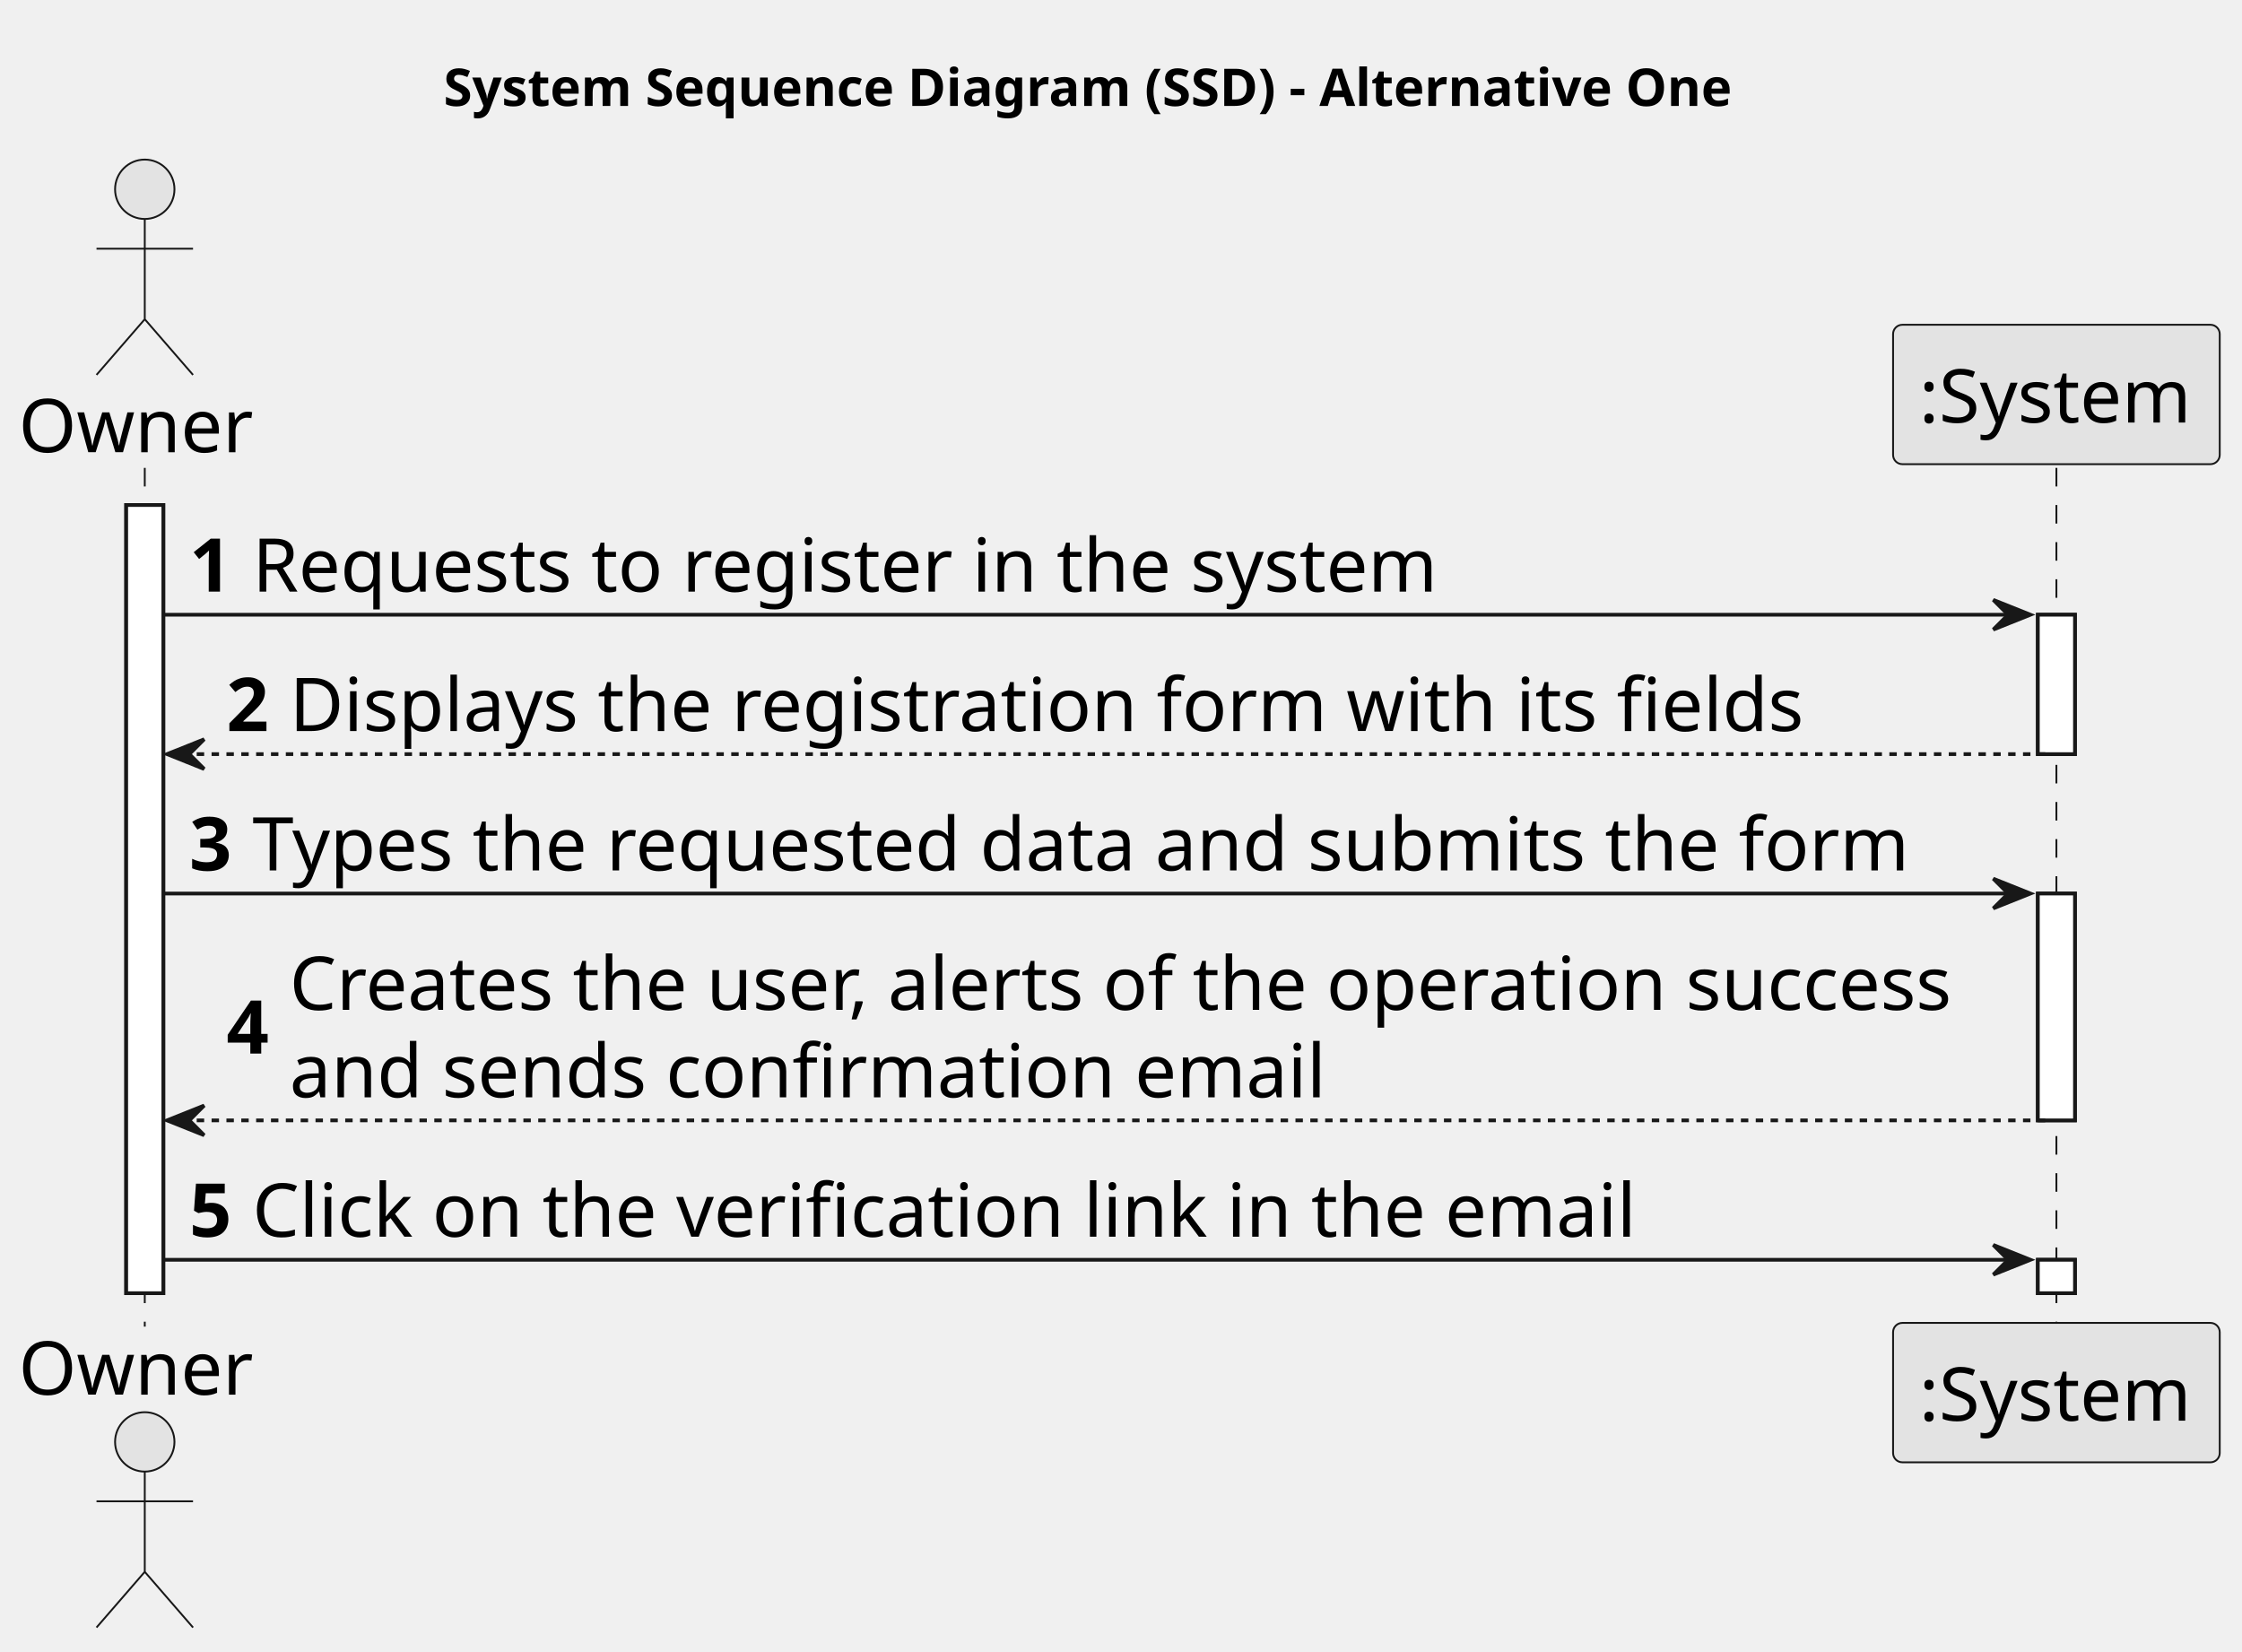
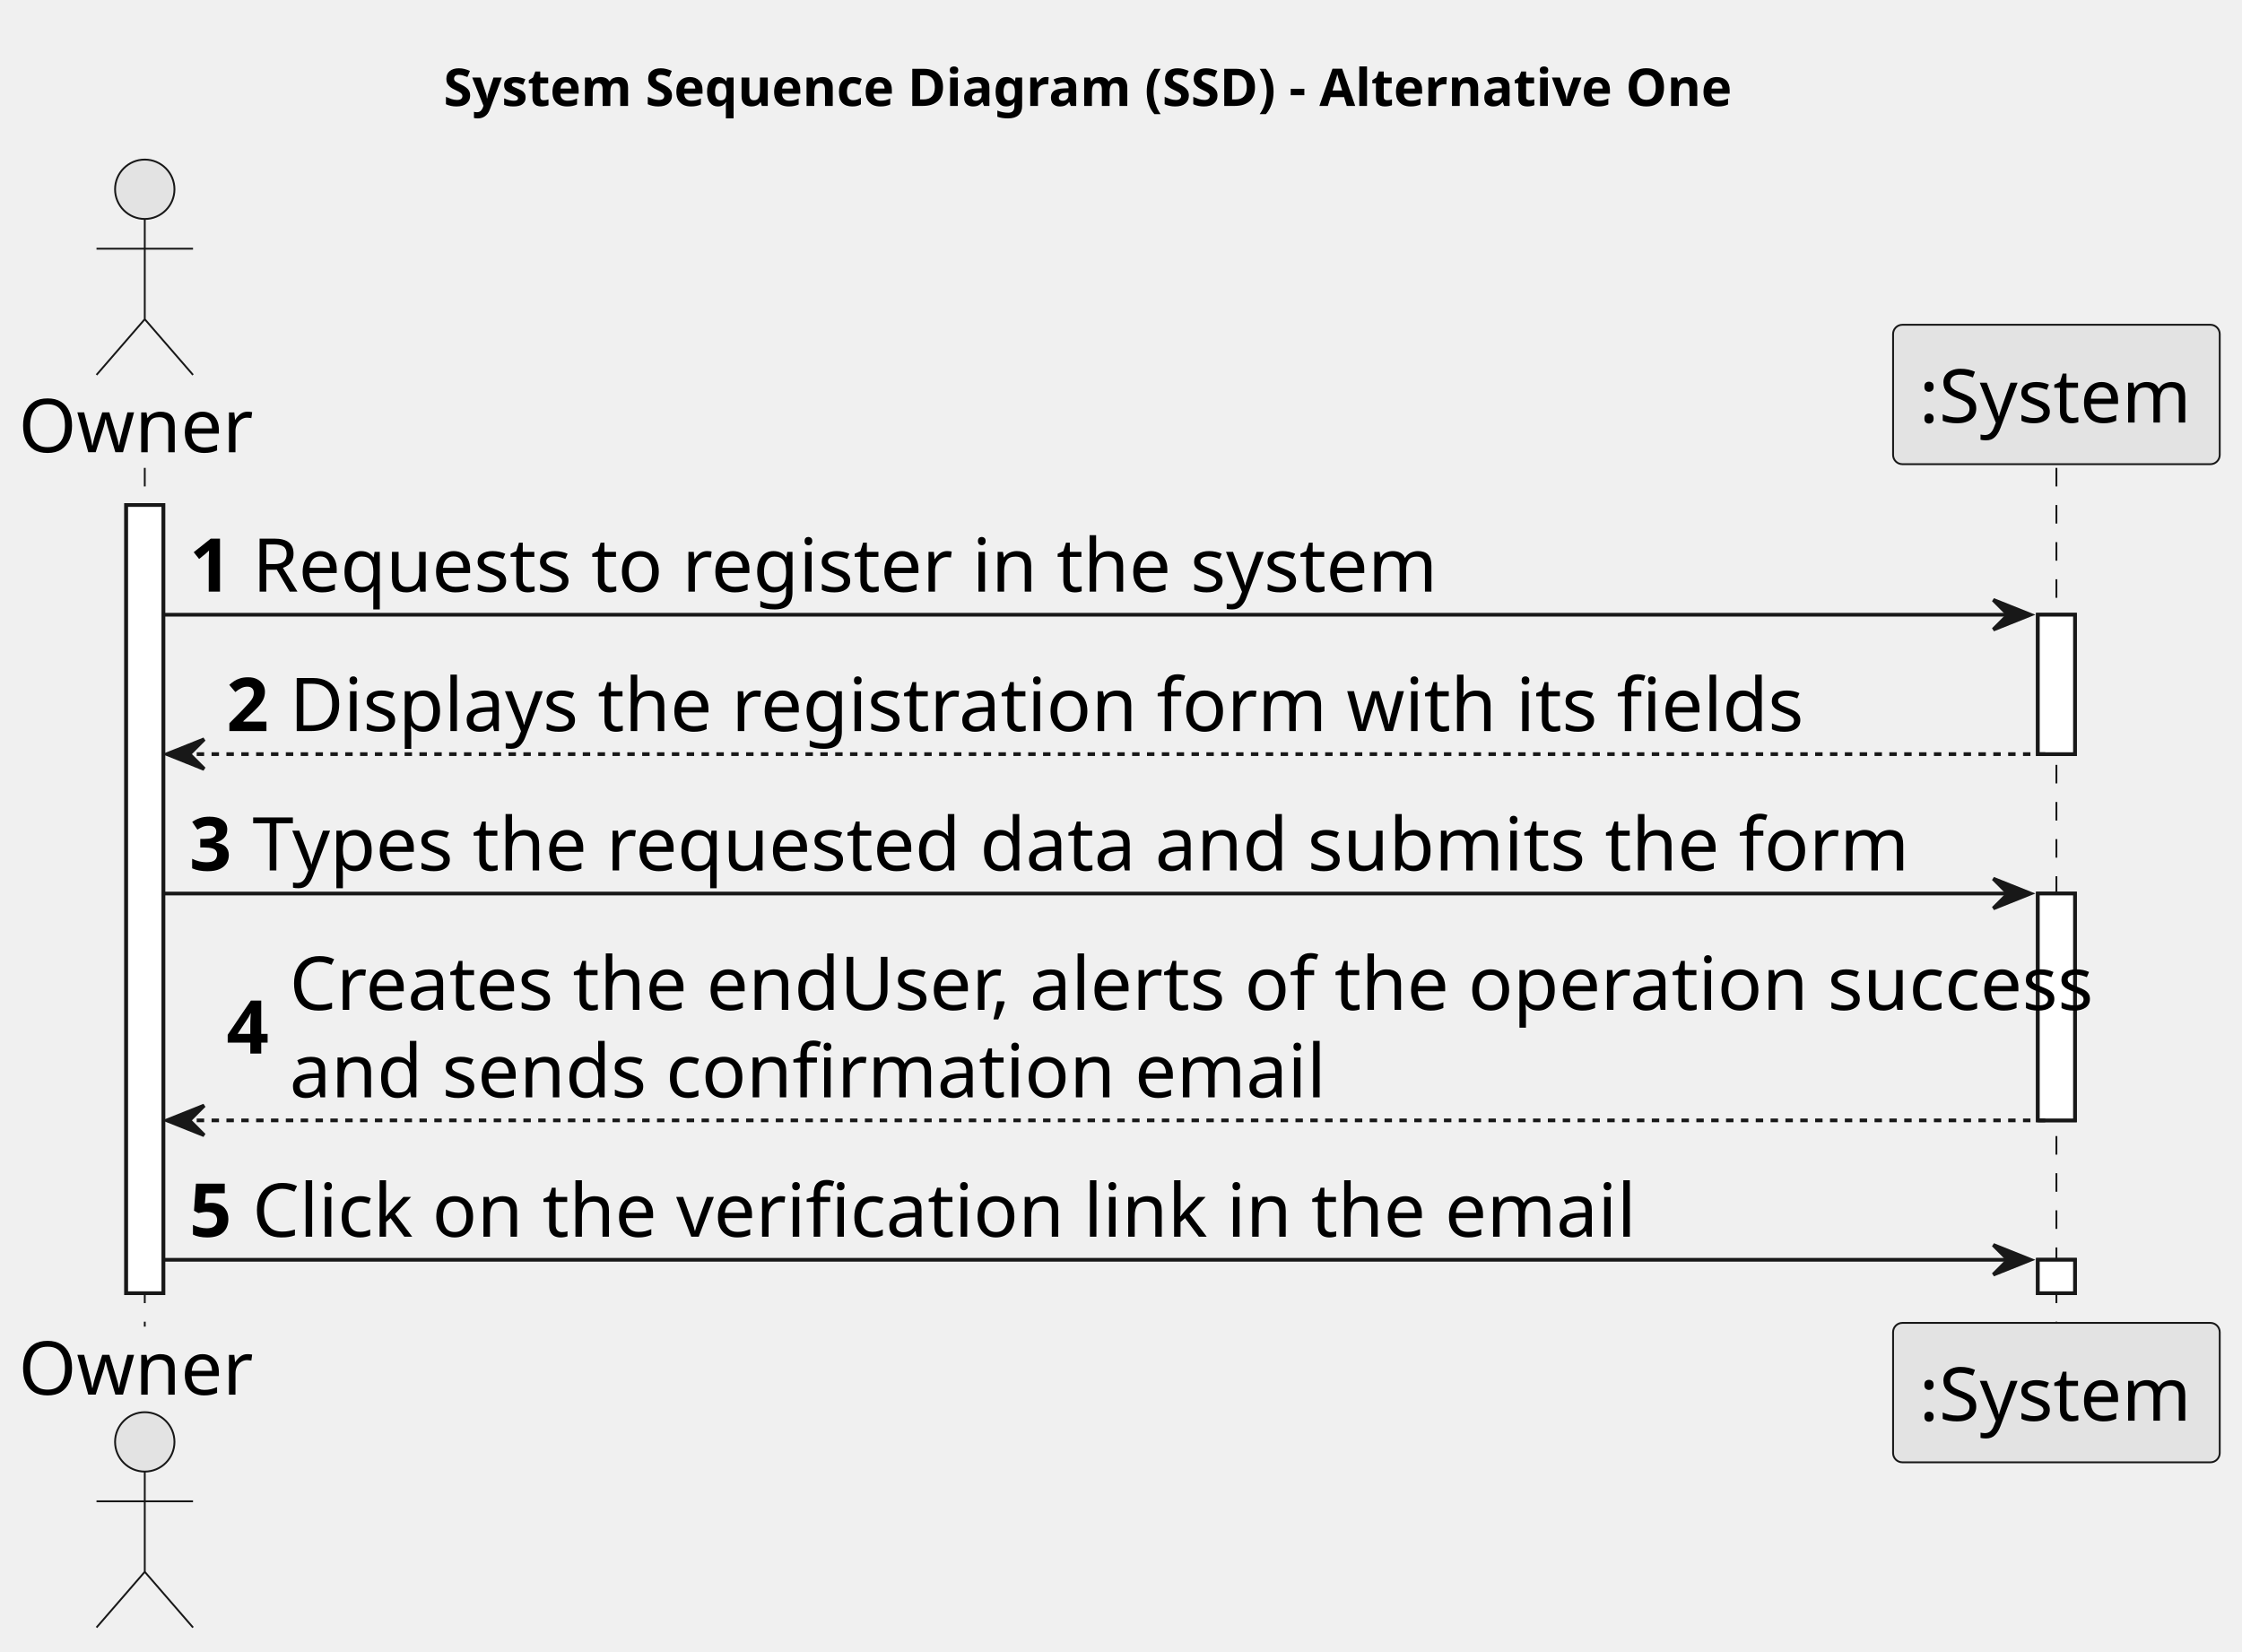
<svg xmlns="http://www.w3.org/2000/svg" contentStyleType="text/css" height="445px" preserveAspectRatio="none" style="width:604px;height:445px;background:#FFFFFF;" version="1.1" viewBox="0 0 604 445" width="604px" zoomAndPan="magnify">
  <defs />
  <g>
    <text fill="#000000" font-family="sans-serif" font-size="14" font-weight="bold" lengthAdjust="spacing" textLength="363" x="119.5" y="28.535">System Sequence Diagram (SSD) - Alternative One</text>
    <rect fill="#FFFFFF" height="212.328" style="stroke:#181818;stroke-width:1.0;" width="10" x="34" y="136.043" />
    <rect fill="#FFFFFF" height="37.555" style="stroke:#181818;stroke-width:1.0;" width="10" x="549" y="165.598" />
    <rect fill="#FFFFFF" height="61.109" style="stroke:#181818;stroke-width:1.0;" width="10" x="549" y="240.707" />
    <rect fill="#FFFFFF" height="9" style="stroke:#181818;stroke-width:1.0;" width="10" x="549" y="339.371" />
    <line style="stroke:#181818;stroke-width:0.5;stroke-dasharray:5.0,5.0;" x1="39" x2="39" y1="126.043" y2="357.371" />
    <line style="stroke:#181818;stroke-width:0.5;stroke-dasharray:5.0,5.0;" x1="554" x2="554" y1="126.043" y2="357.371" />
    <text fill="#000000" font-family="sans-serif" font-size="20" lengthAdjust="spacing" textLength="62" x="5" y="121.824">Owner</text>
    <ellipse cx="39" cy="50.988" fill="#E3E3E3" rx="8" ry="8" style="stroke:#181818;stroke-width:0.5;" />
    <path d="M39,58.988 L39,85.988 M26,66.988 L52,66.988 M39,85.988 L26,100.988 M39,85.988 L52,100.988 " fill="none" style="stroke:#181818;stroke-width:0.5;" />
    <text fill="#000000" font-family="sans-serif" font-size="20" lengthAdjust="spacing" textLength="62" x="5" y="375.707">Owner</text>
    <ellipse cx="39" cy="388.426" fill="#E3E3E3" rx="8" ry="8" style="stroke:#181818;stroke-width:0.5;" />
    <path d="M39,396.426 L39,423.426 M26,404.426 L52,404.426 M39,423.426 L26,438.426 M39,423.426 L52,438.426 " fill="none" style="stroke:#181818;stroke-width:0.5;" />
    <rect fill="#E3E3E3" height="37.555" rx="2.5" ry="2.5" style="stroke:#181818;stroke-width:0.5;" width="88" x="510" y="87.488" />
    <text fill="#000000" font-family="sans-serif" font-size="20" lengthAdjust="spacing" textLength="74" x="517" y="113.824">:System</text>
    <rect fill="#E3E3E3" height="37.555" rx="2.5" ry="2.5" style="stroke:#181818;stroke-width:0.5;" width="88" x="510" y="356.371" />
    <text fill="#000000" font-family="sans-serif" font-size="20" lengthAdjust="spacing" textLength="74" x="517" y="382.707">:System</text>
    <rect fill="#FFFFFF" height="212.328" style="stroke:#181818;stroke-width:1.0;" width="10" x="34" y="136.043" />
    <rect fill="#FFFFFF" height="37.555" style="stroke:#181818;stroke-width:1.0;" width="10" x="549" y="165.598" />
    <rect fill="#FFFFFF" height="61.109" style="stroke:#181818;stroke-width:1.0;" width="10" x="549" y="240.707" />
    <rect fill="#FFFFFF" height="9" style="stroke:#181818;stroke-width:1.0;" width="10" x="549" y="339.371" />
    <polygon fill="#181818" points="537,161.598,547,165.598,537,169.598,541,165.598" style="stroke:#181818;stroke-width:1.0;" />
    <line style="stroke:#181818;stroke-width:1.0;" x1="44" x2="543" y1="165.598" y2="165.598" />
    <text fill="#000000" font-family="sans-serif" font-size="20" font-weight="bold" lengthAdjust="spacing" textLength="13" x="51" y="159.379">1</text>
    <text fill="#000000" font-family="sans-serif" font-size="20" lengthAdjust="spacing" textLength="324" x="68" y="159.379">Requests to register in the system</text>
    <polygon fill="#181818" points="55,199.152,45,203.152,55,207.152,51,203.152" style="stroke:#181818;stroke-width:1.0;" />
    <line style="stroke:#181818;stroke-width:1.0;stroke-dasharray:2.0,2.0;" x1="49" x2="553" y1="203.152" y2="203.152" />
    <text fill="#000000" font-family="sans-serif" font-size="20" font-weight="bold" lengthAdjust="spacing" textLength="13" x="61" y="196.934">2</text>
    <text fill="#000000" font-family="sans-serif" font-size="20" lengthAdjust="spacing" textLength="419" x="78" y="196.934">Displays the registration form with its fields</text>
    <polygon fill="#181818" points="537,236.707,547,240.707,537,244.707,541,240.707" style="stroke:#181818;stroke-width:1.0;" />
    <line style="stroke:#181818;stroke-width:1.0;" x1="44" x2="543" y1="240.707" y2="240.707" />
    <text fill="#000000" font-family="sans-serif" font-size="20" font-weight="bold" lengthAdjust="spacing" textLength="13" x="51" y="234.488">3</text>
    <text fill="#000000" font-family="sans-serif" font-size="20" lengthAdjust="spacing" textLength="456" x="68" y="234.488">Types the requested data and submits the form</text>
    <polygon fill="#181818" points="55,297.816,45,301.816,55,305.816,51,301.816" style="stroke:#181818;stroke-width:1.0;" />
    <line style="stroke:#181818;stroke-width:1.0;stroke-dasharray:2.0,2.0;" x1="49" x2="553" y1="301.816" y2="301.816" />
    <text fill="#000000" font-family="sans-serif" font-size="20" font-weight="bold" lengthAdjust="spacing" textLength="13" x="61" y="283.82">4</text>
-     <text fill="#000000" font-family="sans-serif" font-size="20" lengthAdjust="spacing" textLength="458" x="78" y="272.043">Creates the user, alerts of the operation success</text>
+     <text fill="#000000" font-family="sans-serif" font-size="20" lengthAdjust="spacing" textLength="458" x="78" y="272.043">Creates the endUser, alerts of the operation success</text>
    <text fill="#000000" font-family="sans-serif" font-size="20" lengthAdjust="spacing" textLength="285" x="78" y="295.598">and sends confirmation email</text>
    <polygon fill="#181818" points="537,335.371,547,339.371,537,343.371,541,339.371" style="stroke:#181818;stroke-width:1.0;" />
    <line style="stroke:#181818;stroke-width:1.0;" x1="44" x2="543" y1="339.371" y2="339.371" />
    <text fill="#000000" font-family="sans-serif" font-size="20" font-weight="bold" lengthAdjust="spacing" textLength="13" x="51" y="333.152">5</text>
    <text fill="#000000" font-family="sans-serif" font-size="20" lengthAdjust="spacing" textLength="387" x="68" y="333.152">Click on the verification link in the email</text>
  </g>
</svg>
